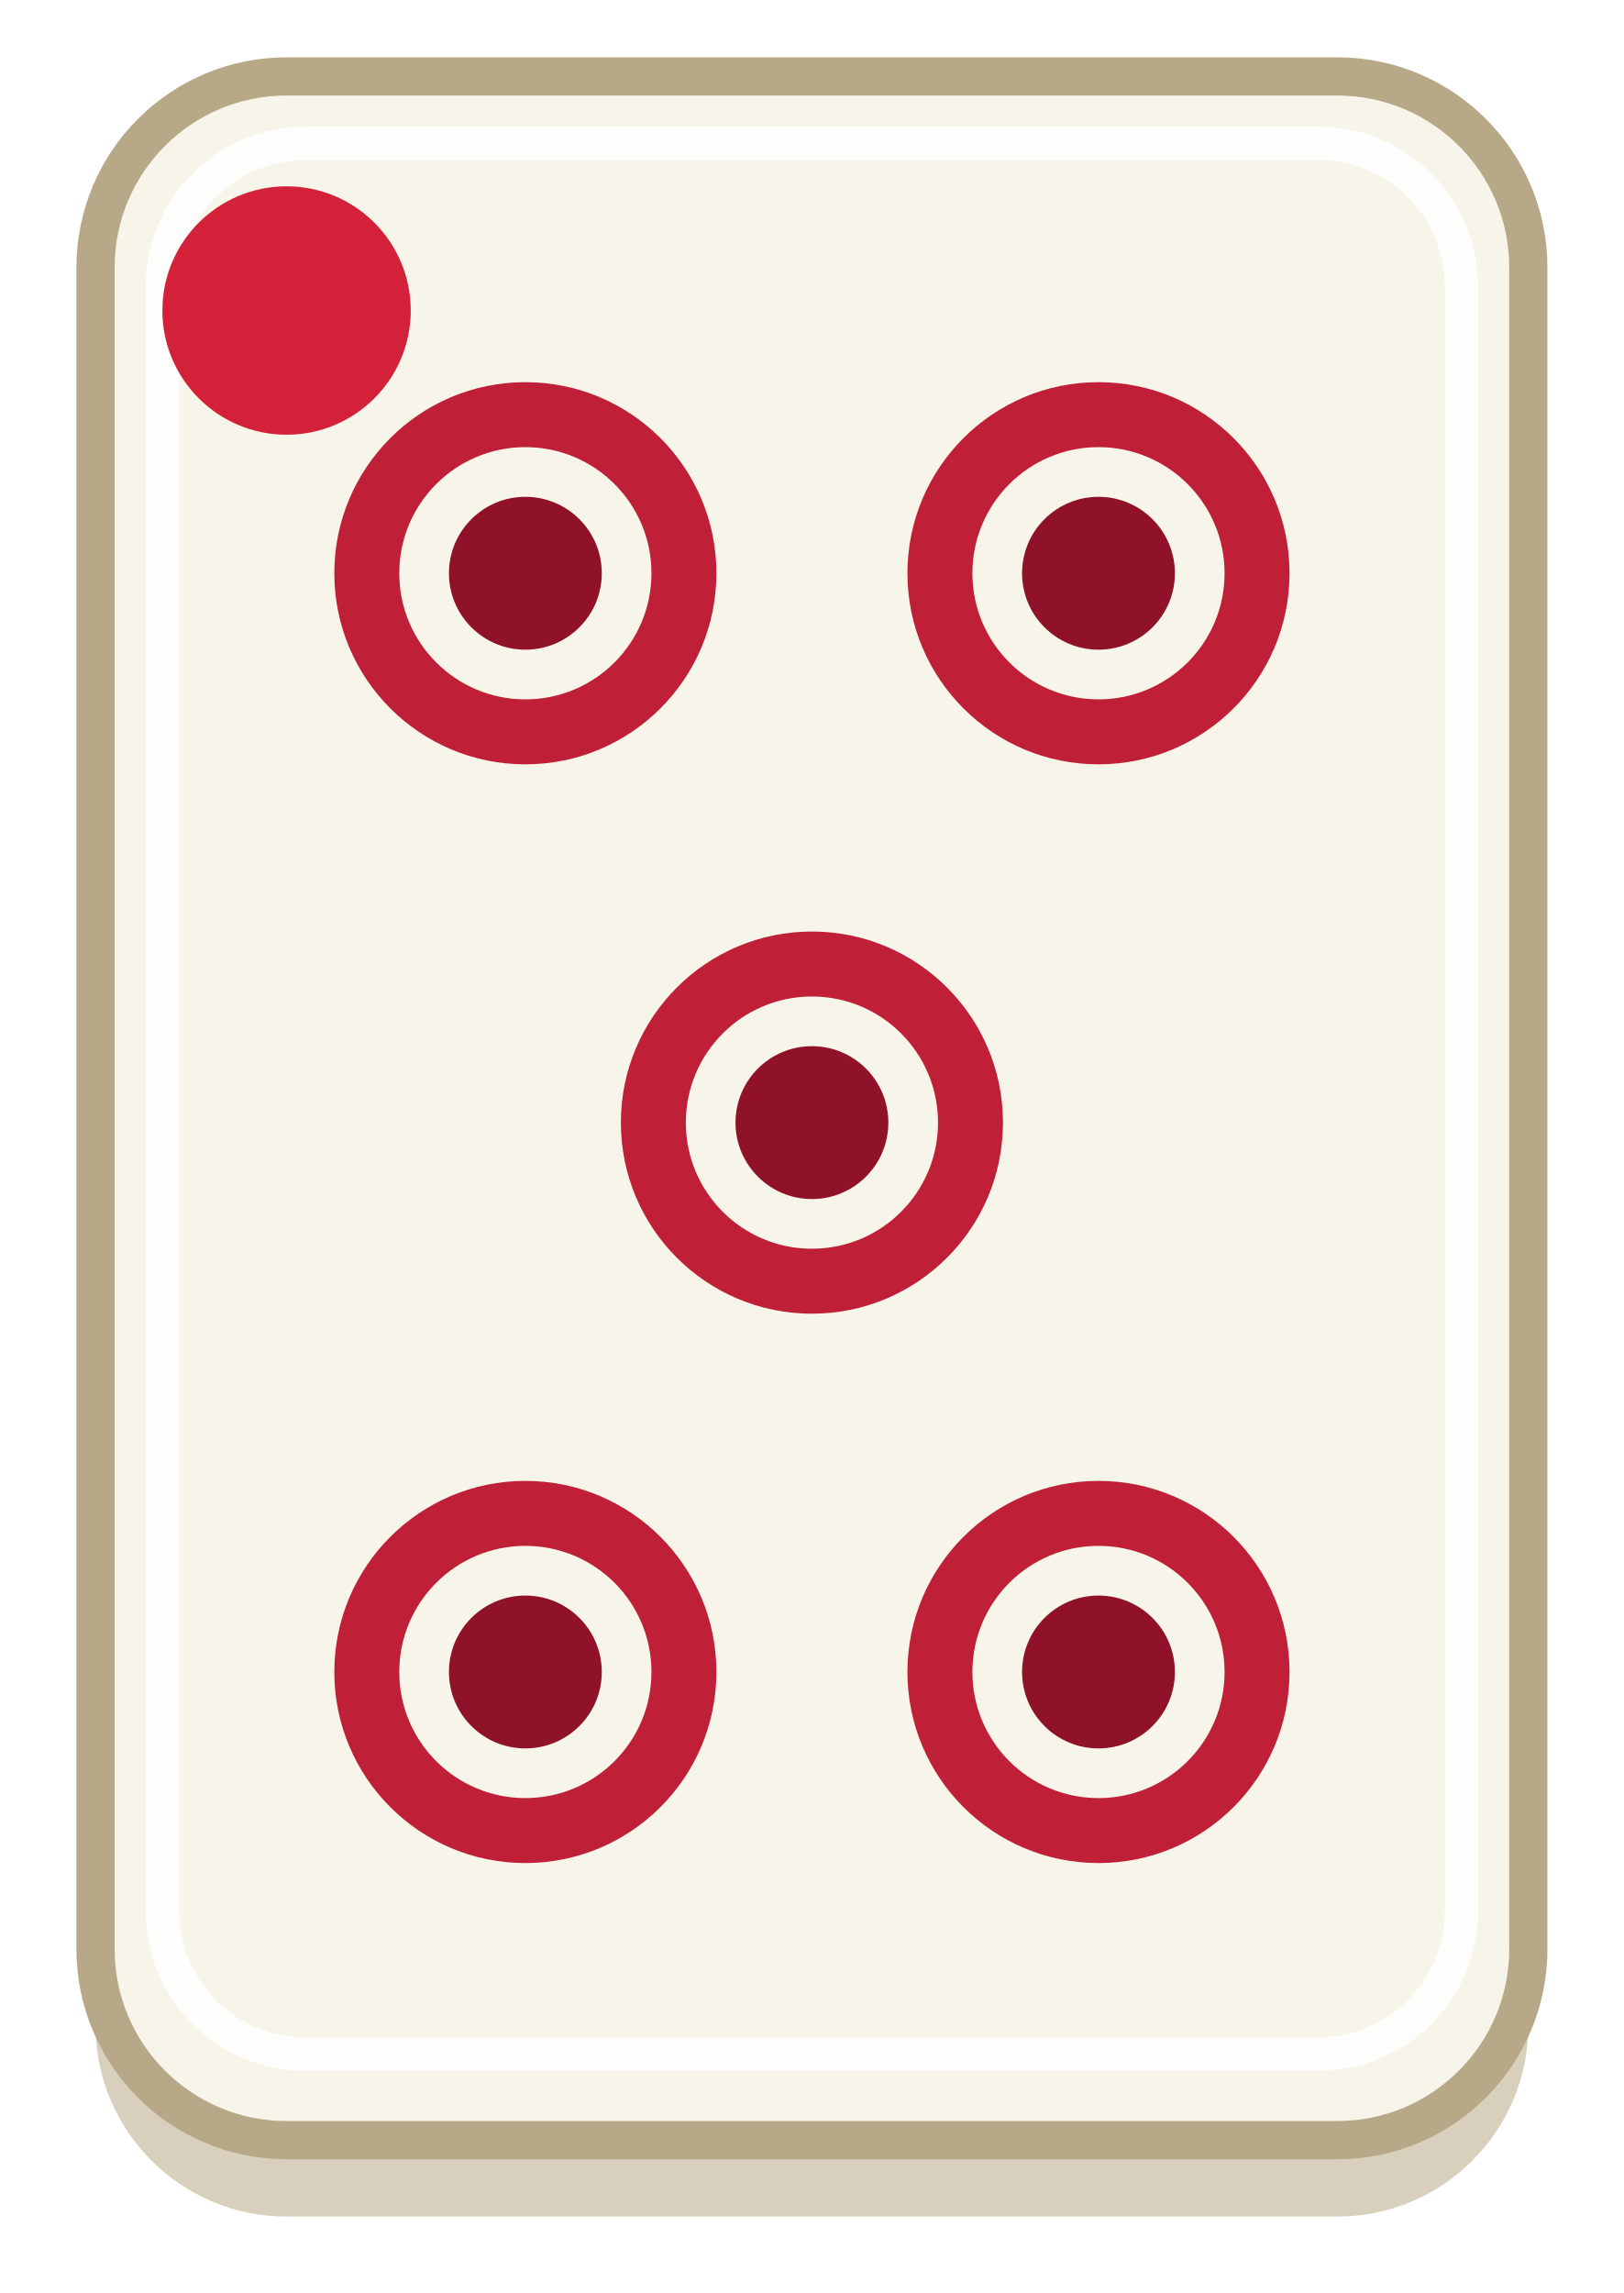
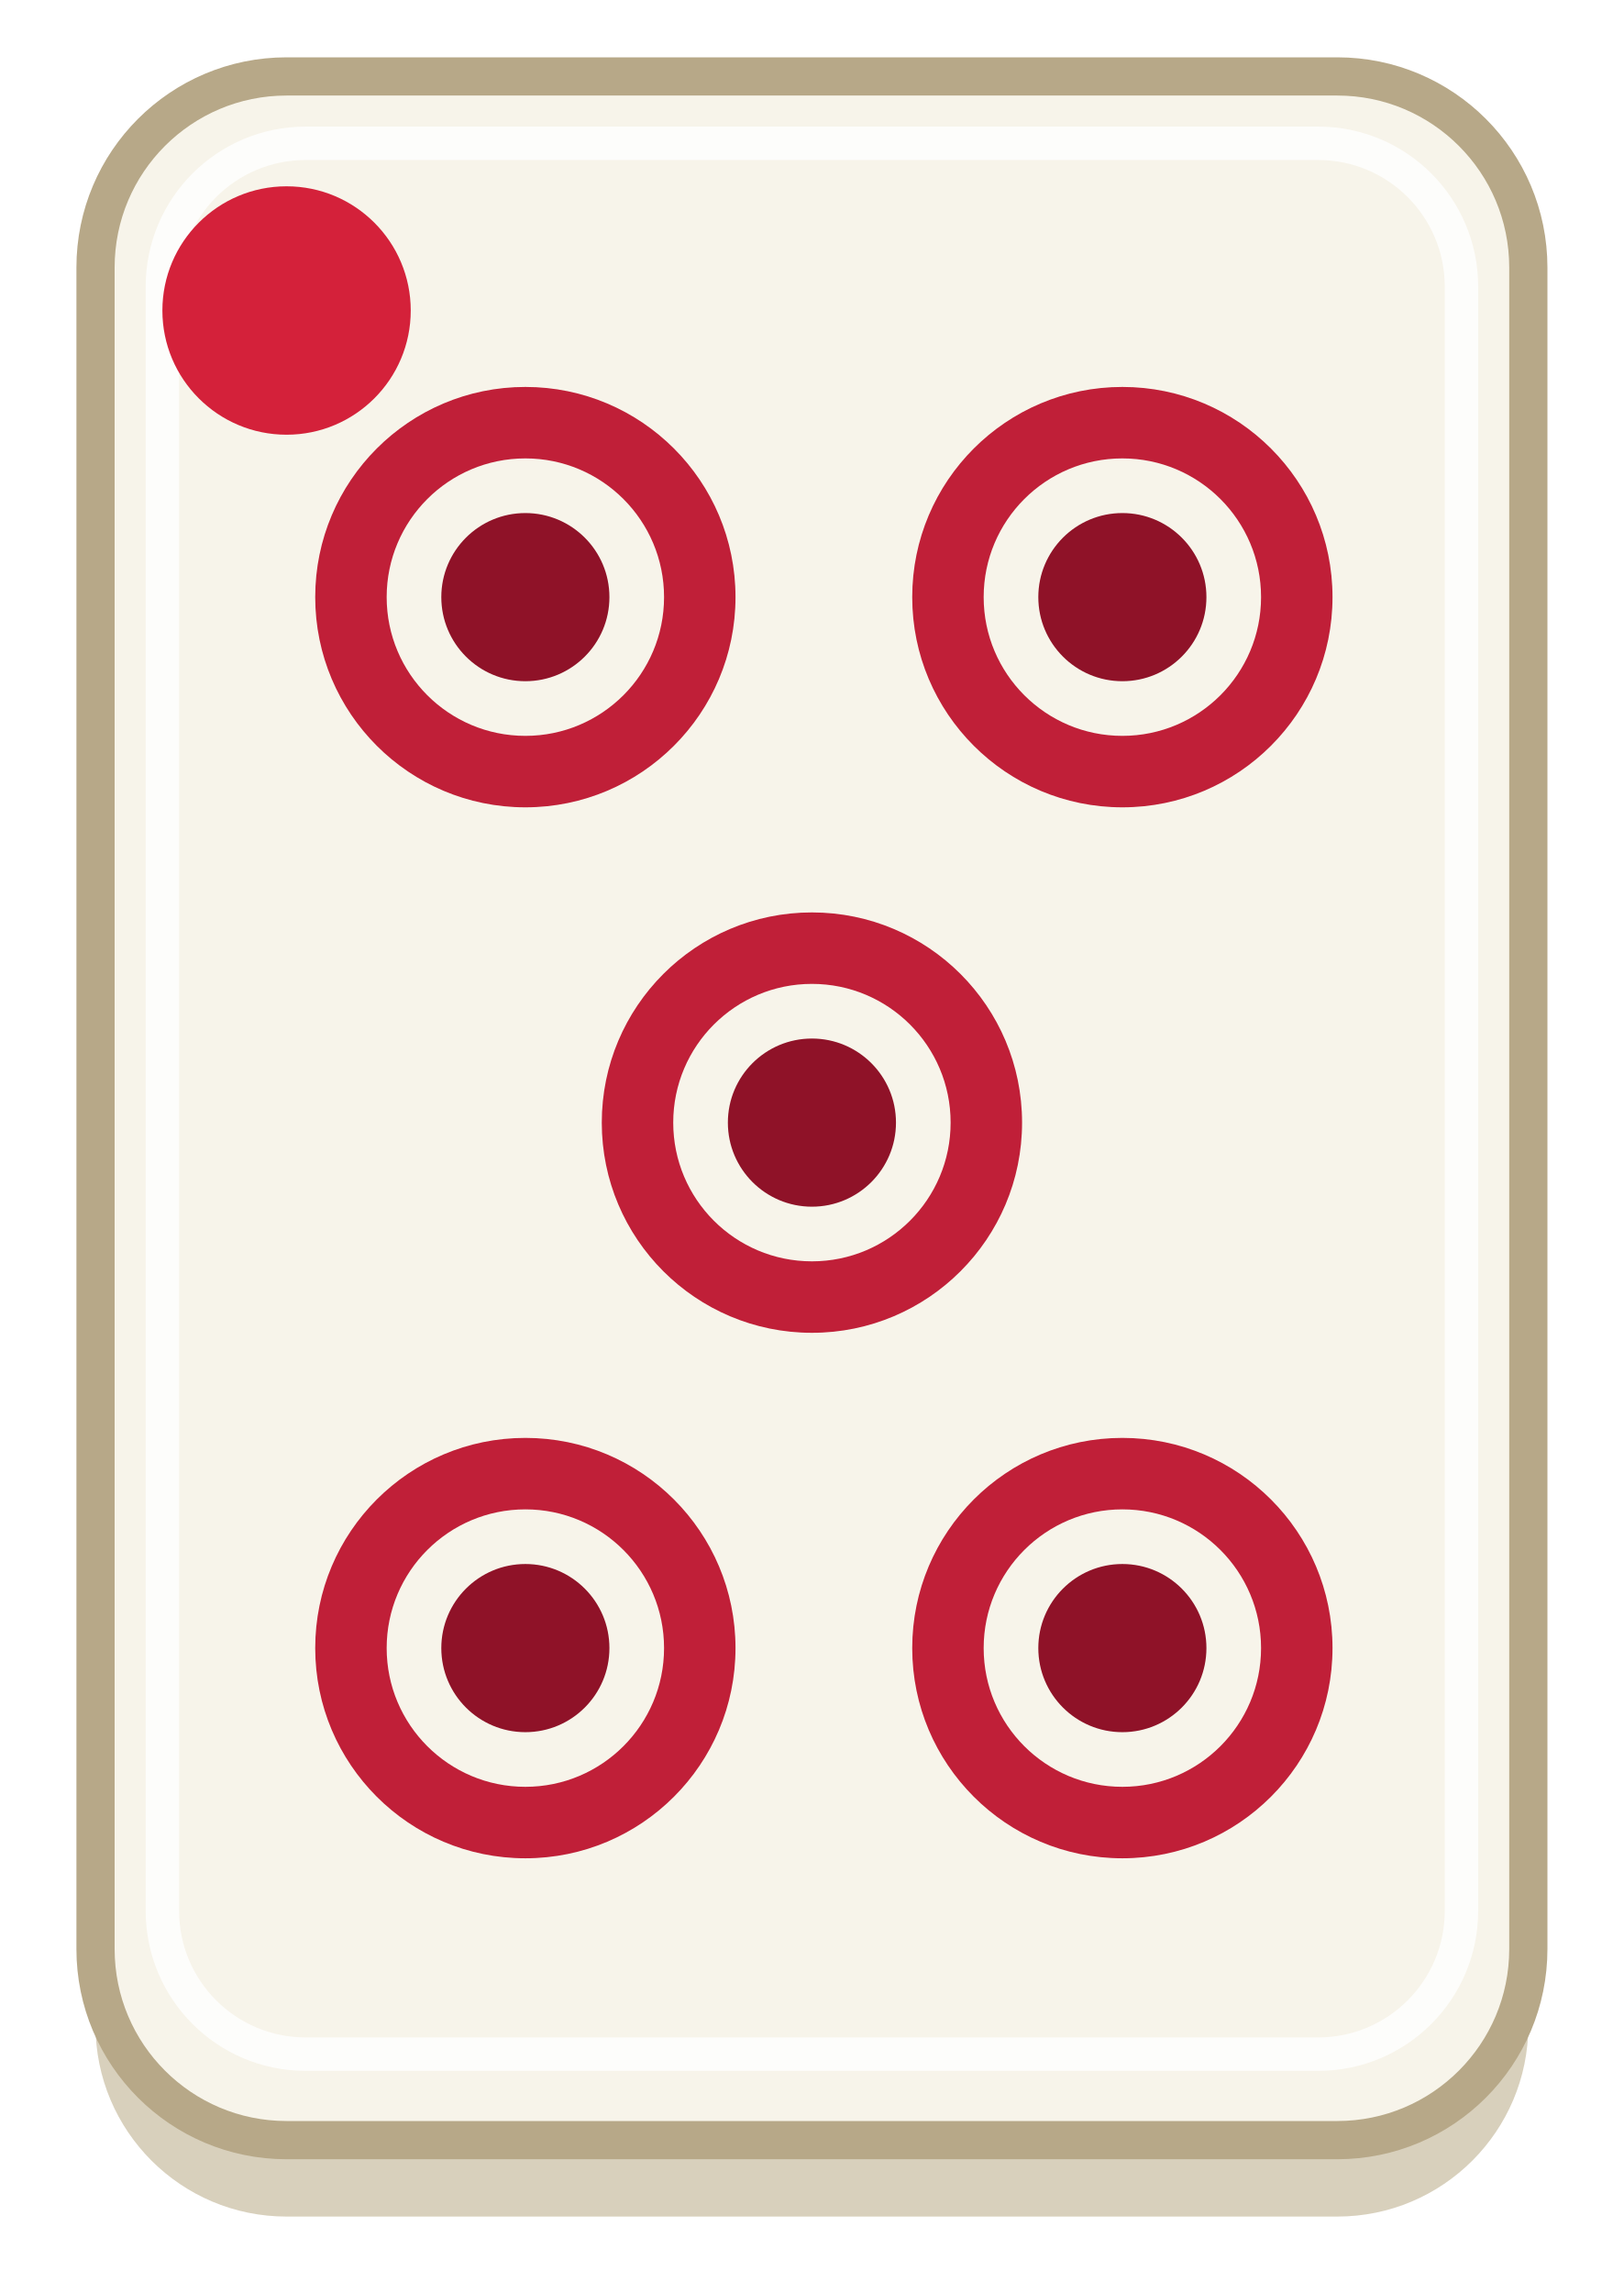
<svg xmlns="http://www.w3.org/2000/svg" viewBox="0 0 34 48">
  <rect x="2.4" y="3" width="29.6" height="43" rx="4" fill="#0000001f" />
  <rect x="2" y="2.4" width="30" height="44" rx="4" fill="#d8d0bc" />
  <rect x="2" y="1.6" width="30" height="43.2" rx="4" fill="#f7f4ea" stroke="#b7a888" stroke-width="0.8" />
  <rect x="3.4" y="3" width="27.2" height="40" rx="3" fill="none" stroke="#ffffffcc" stroke-width="0.7" />
-   <circle cx="11" cy="12" r="4" fill="#c01f38" />
-   <circle cx="11" cy="12" r="2.64" fill="#f7f4ea" />
-   <circle cx="11" cy="12" r="1.6" fill="#8f1228" />
-   <circle cx="23" cy="12" r="4" fill="#c01f38" />
-   <circle cx="23" cy="12" r="2.64" fill="#f7f4ea" />
-   <circle cx="23" cy="12" r="1.6" fill="#8f1228" />
-   <circle cx="17" cy="23.5" r="4" fill="#c01f38" />
-   <circle cx="17" cy="23.5" r="2.64" fill="#f7f4ea" />
-   <circle cx="17" cy="23.5" r="1.6" fill="#8f1228" />
-   <circle cx="11" cy="35" r="4" fill="#c01f38" />
-   <circle cx="11" cy="35" r="2.64" fill="#f7f4ea" />
-   <circle cx="11" cy="35" r="1.6" fill="#8f1228" />
-   <circle cx="23" cy="35" r="4" fill="#c01f38" />
-   <circle cx="23" cy="35" r="2.64" fill="#f7f4ea" />
-   <circle cx="23" cy="35" r="1.6" fill="#8f1228" />
+   <circle cx="11" cy="12.5" r="4.4" fill="#c01f38" />
+   <circle cx="11" cy="12.5" r="2.904" fill="#f7f4ea" />
+   <circle cx="11" cy="12.5" r="1.76" fill="#8f1228" />
+   <circle cx="23.5" cy="12.5" r="4.4" fill="#c01f38" />
+   <circle cx="23.5" cy="12.5" r="2.904" fill="#f7f4ea" />
+   <circle cx="23.5" cy="12.5" r="1.76" fill="#8f1228" />
+   <circle cx="17" cy="23.5" r="4.4" fill="#c01f38" />
+   <circle cx="17" cy="23.5" r="2.904" fill="#f7f4ea" />
+   <circle cx="17" cy="23.5" r="1.76" fill="#8f1228" />
+   <circle cx="11" cy="34.5" r="4.4" fill="#c01f38" />
+   <circle cx="11" cy="34.5" r="2.904" fill="#f7f4ea" />
+   <circle cx="11" cy="34.5" r="1.76" fill="#8f1228" />
+   <circle cx="23.5" cy="34.5" r="4.4" fill="#c01f38" />
+   <circle cx="23.5" cy="34.5" r="2.904" fill="#f7f4ea" />
+   <circle cx="23.5" cy="34.5" r="1.76" fill="#8f1228" />
  <circle cx="6" cy="6.5" r="2.6" fill="#d4213a" />
</svg>
